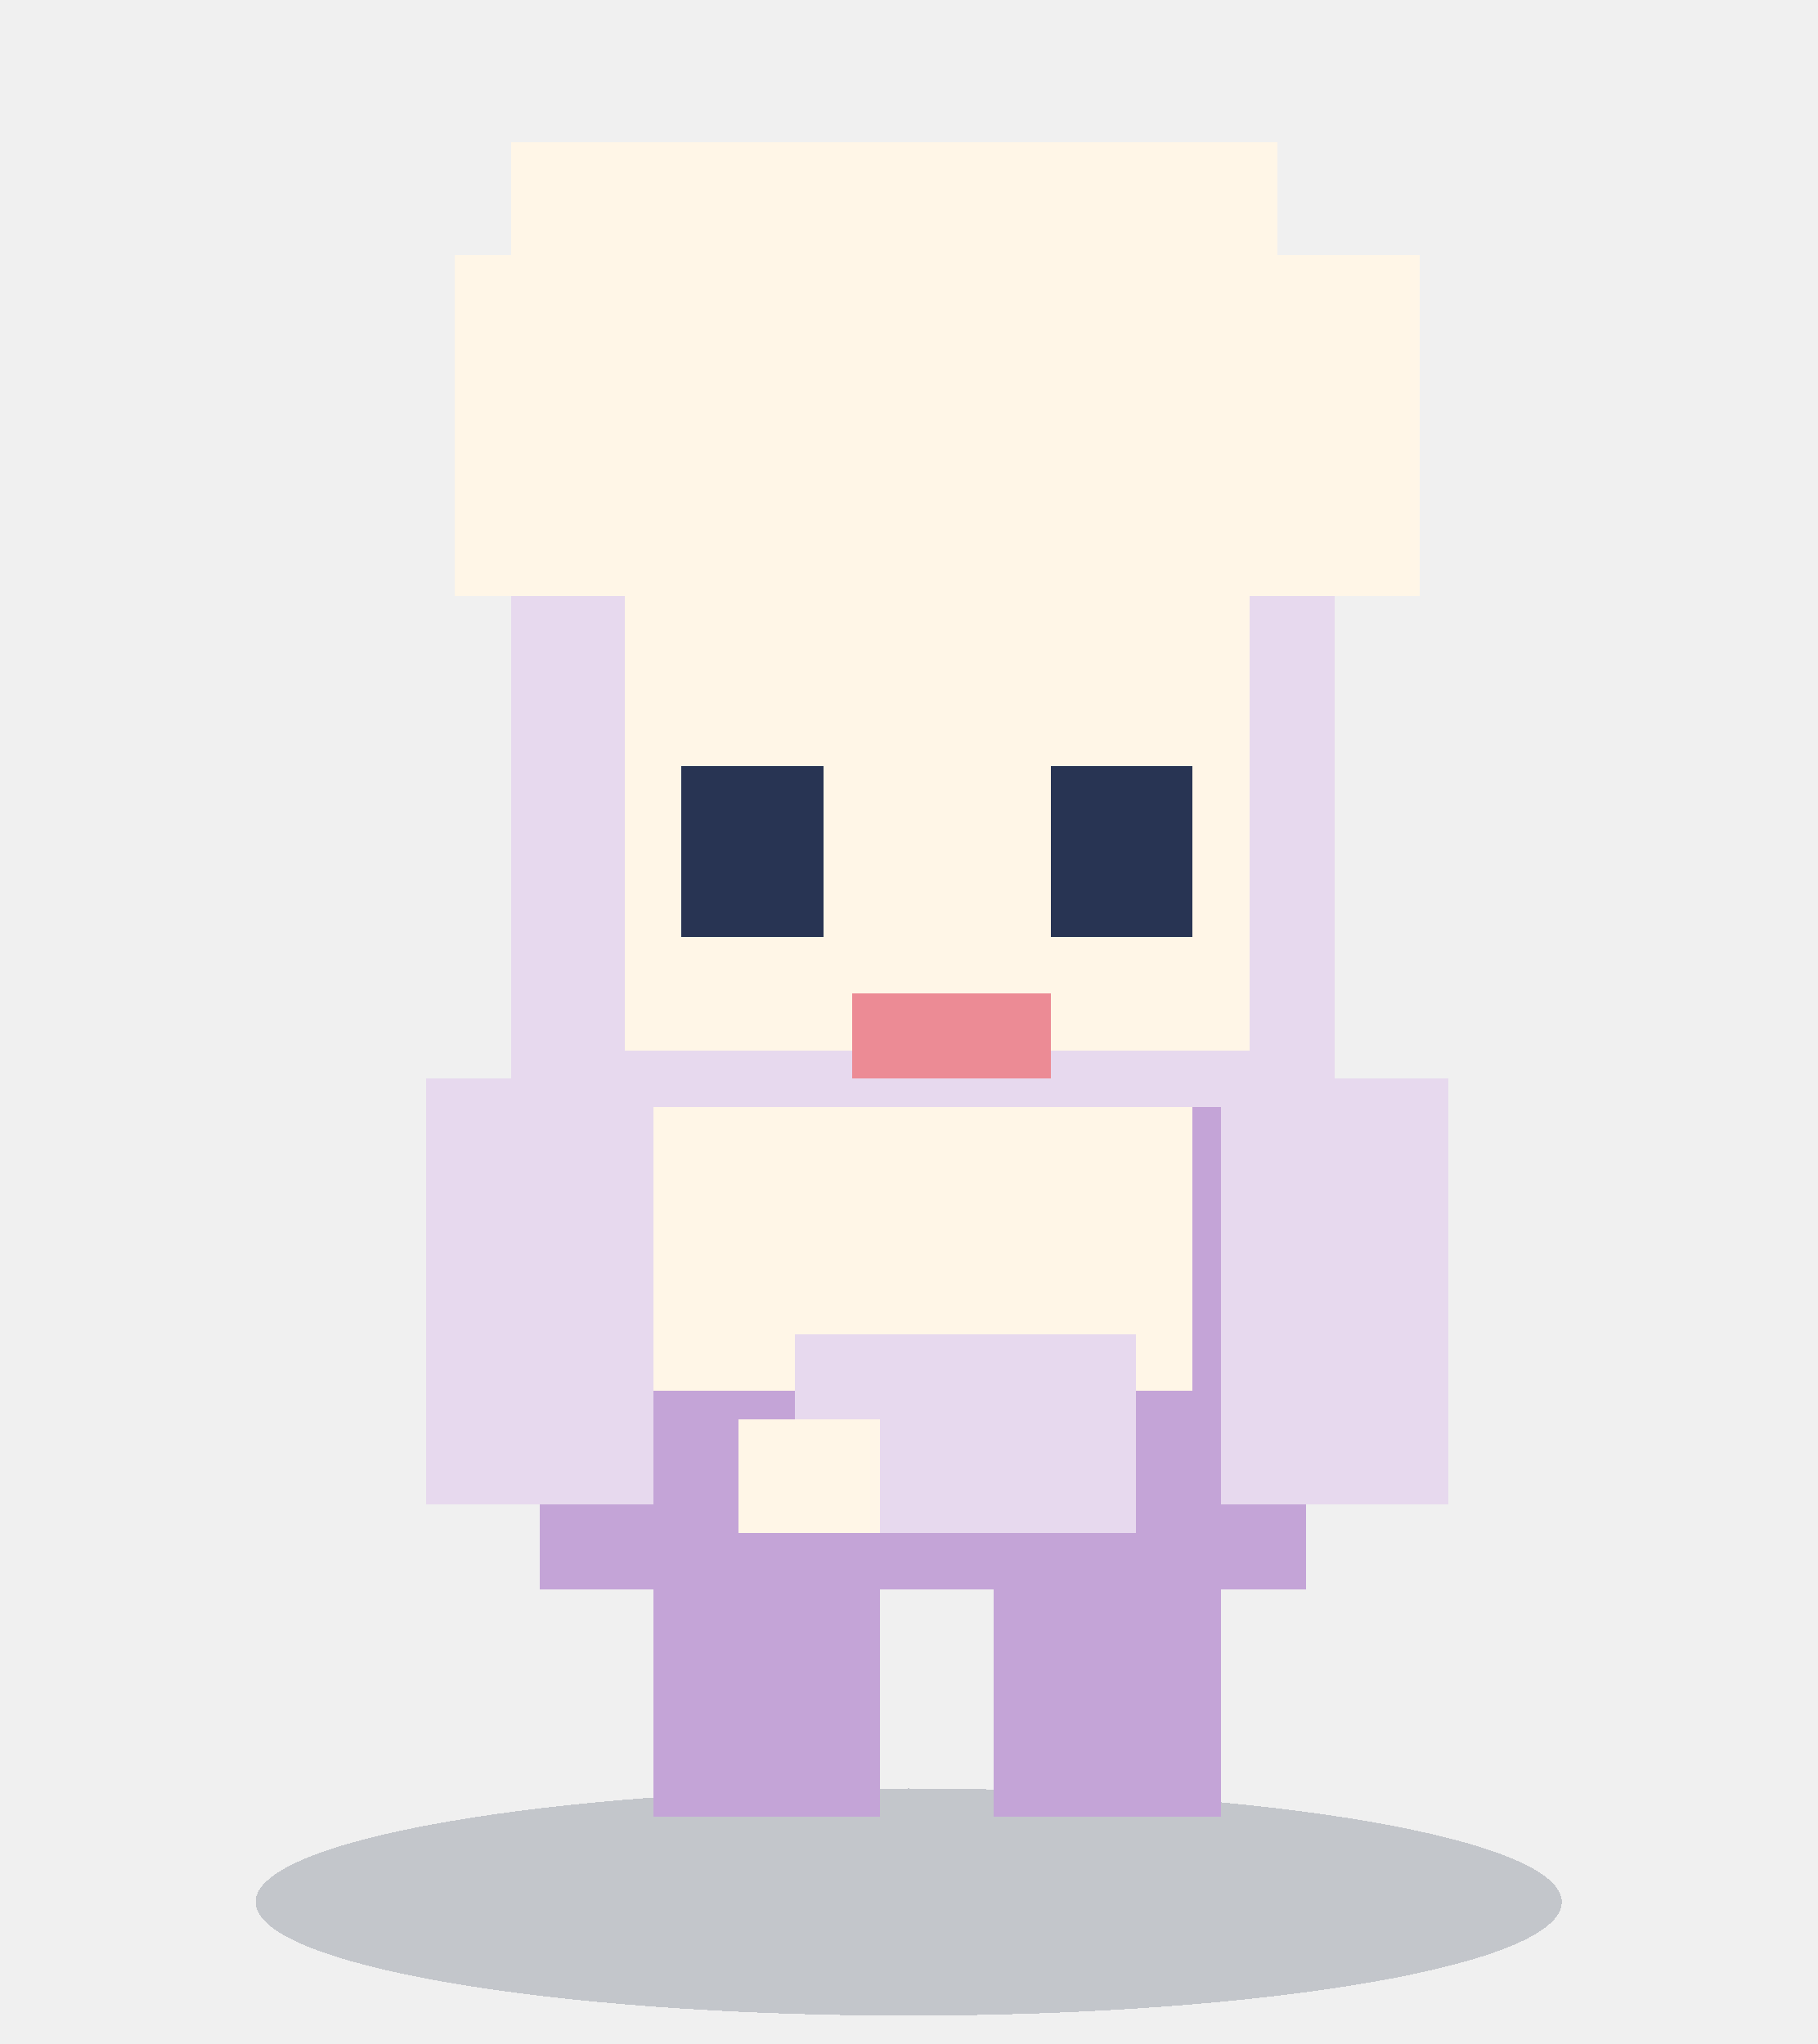
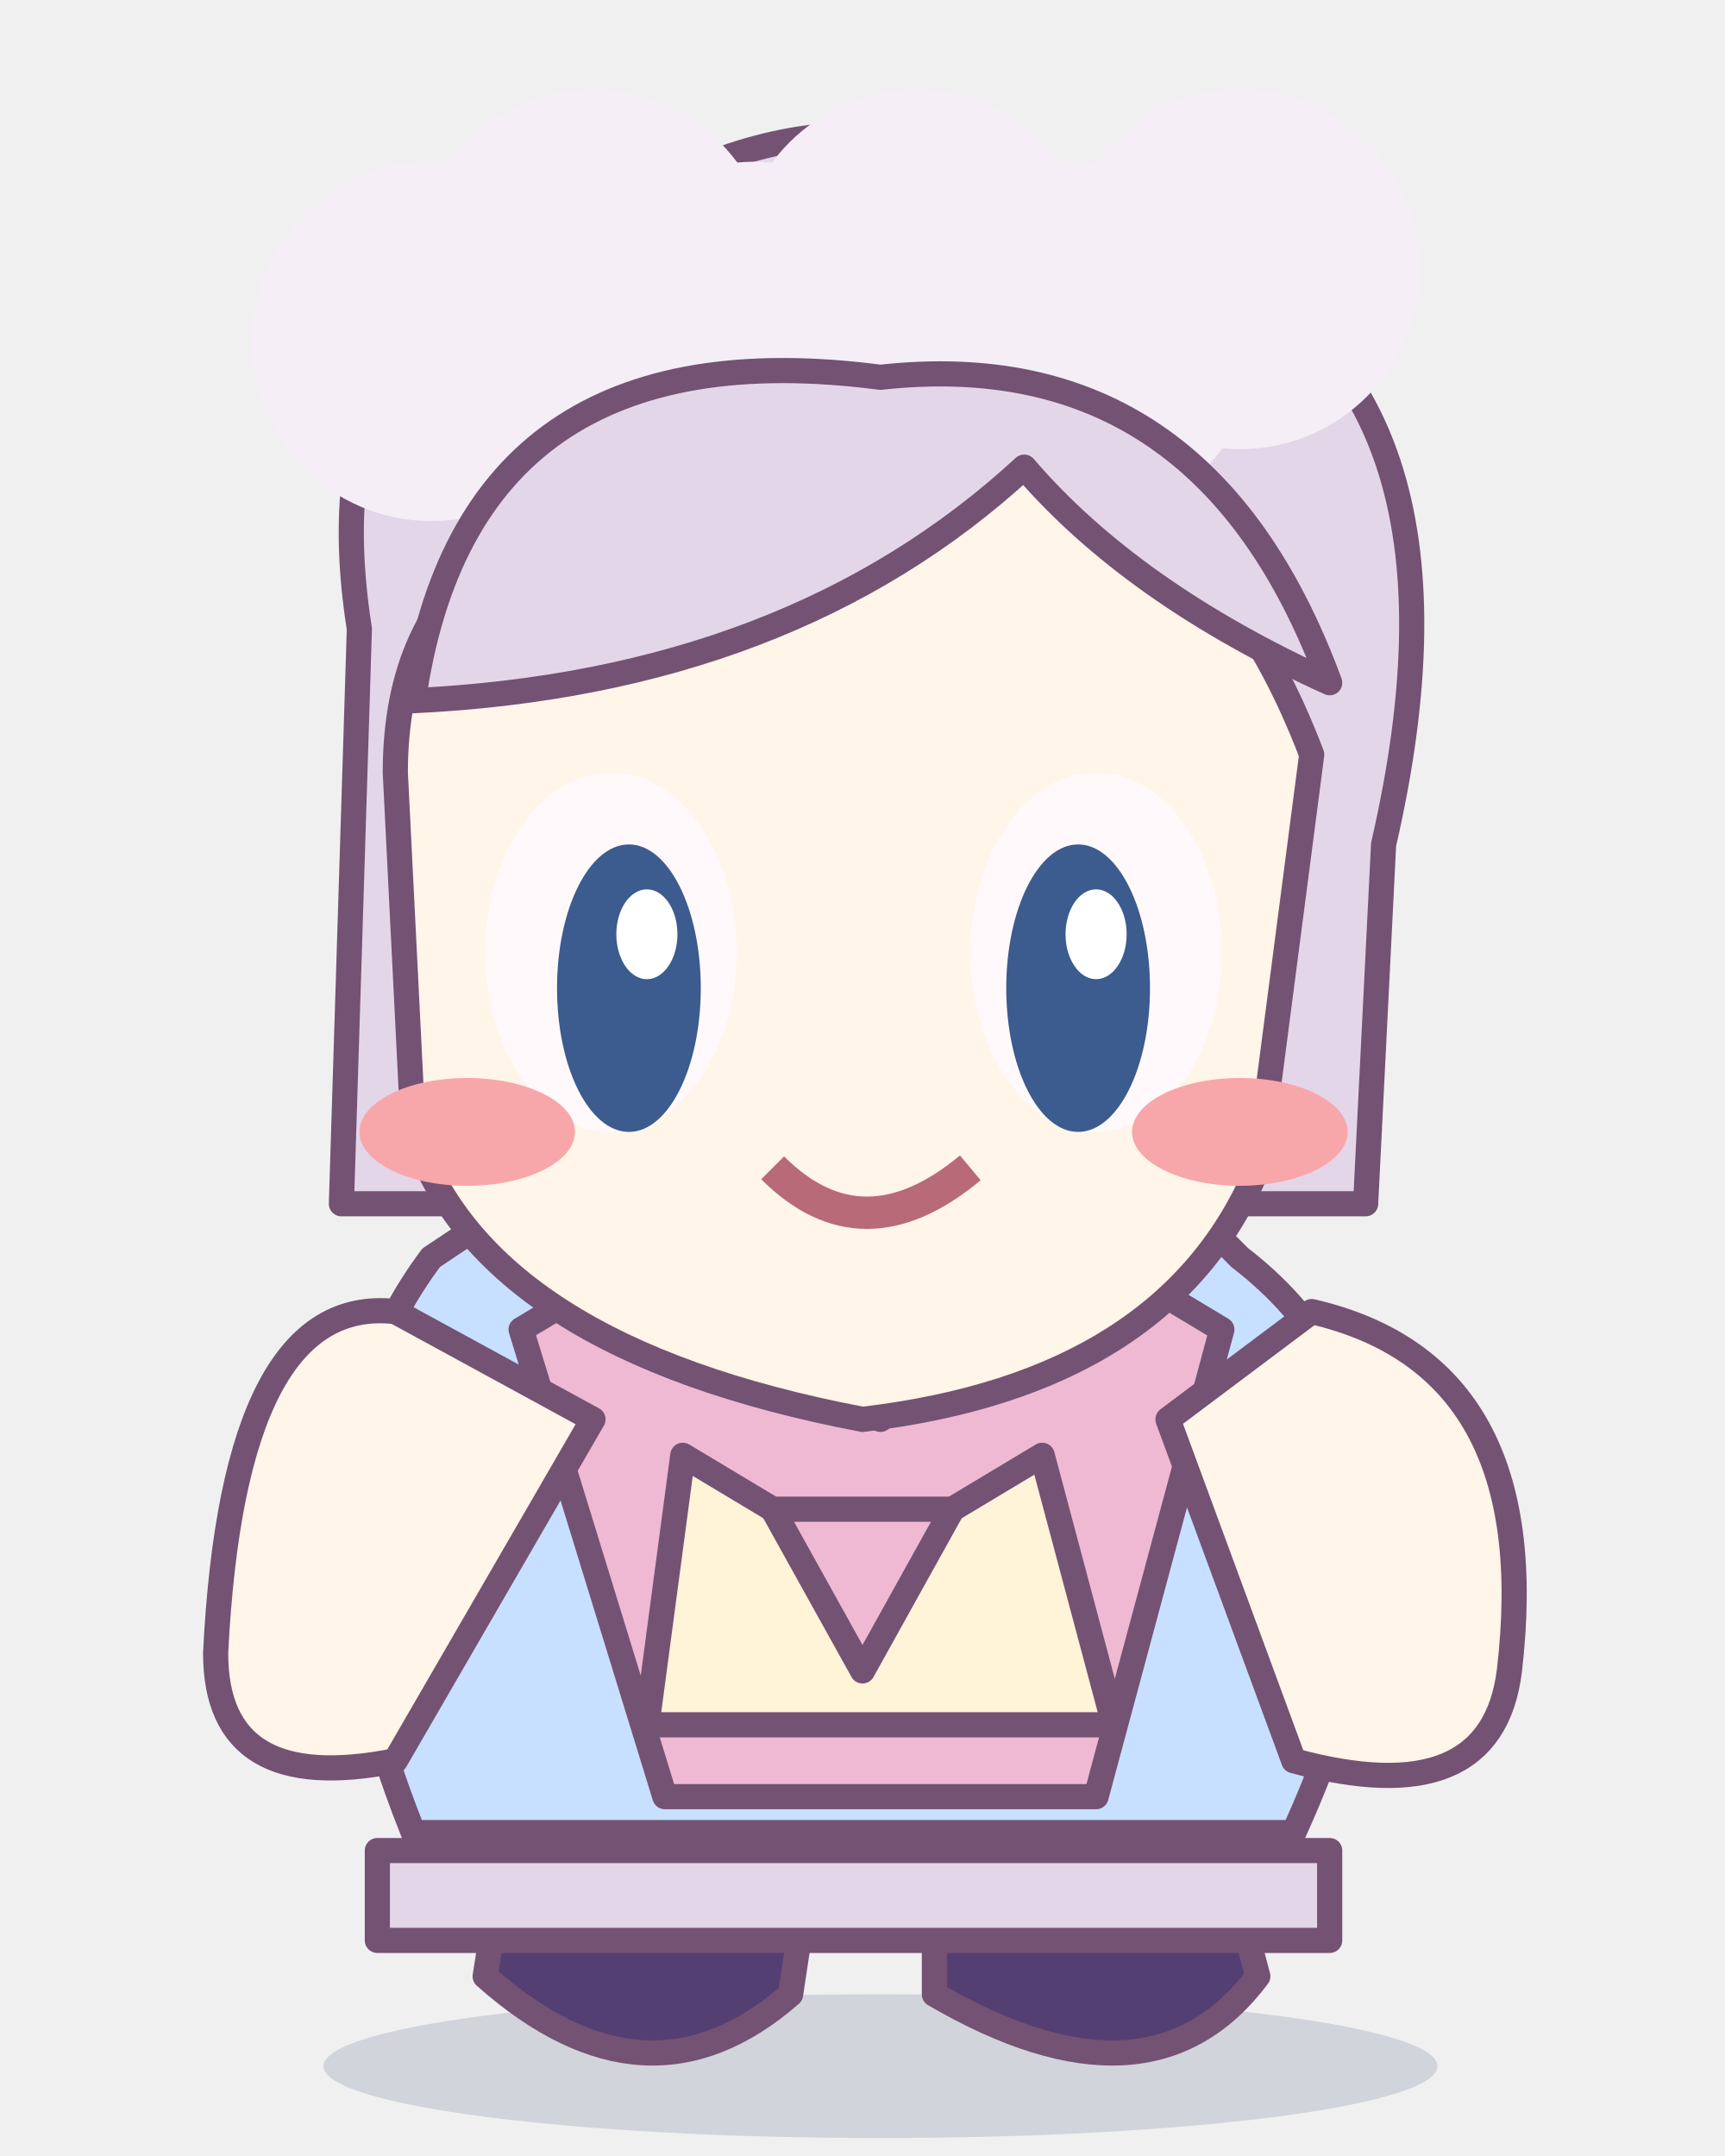
- <svg xmlns="http://www.w3.org/2000/svg" viewBox="0 0 64 72" shape-rendering="crispEdges">
-   <ellipse cx="32" cy="67" rx="23" ry="4" fill="#24304a" opacity=".22" />
-   <rect x="23" y="48" width="8" height="16" fill="#c4a4d7" />
-   <rect x="35" y="48" width="8" height="16" fill="#c4a4d7" />
-   <rect x="19" y="32" width="27" height="24" fill="#c4a4d7" />
-   <rect x="23" y="34" width="19" height="15" fill="#fff6e7" />
-   <rect x="15" y="38" width="8" height="15" fill="#e7d9ee" />
-   <rect x="43" y="38" width="8" height="15" fill="#e7d9ee" />
-   <rect x="18" y="13" width="29" height="26" fill="#e7d9ee" />
-   <rect x="20" y="12" width="25" height="8" fill="#c4a4d7" />
-   <rect x="22" y="20" width="22" height="17" fill="#fff6e7" />
-   <rect x="24" y="27" width="5" height="6" fill="#283453" />
-   <rect x="37" y="27" width="5" height="6" fill="#283453" />
-   <rect x="30" y="35" width="7" height="3" fill="#ec8b95" />
-   <rect x="16" y="9" width="34" height="12" fill="#fff6e7" />
-   <rect x="18" y="5" width="27" height="8" fill="#fff6e7" />
-   <rect x="28" y="47" width="12" height="7" fill="#e7d9ee" />
-   <rect x="26" y="50" width="5" height="4" fill="#fff6e7" />
+ <svg xmlns="http://www.w3.org/2000/svg" viewBox="0 0 96 120">
+   <defs>
+     <linearGradient id="g" x2=".2" y2="1">
+       <stop stop-color="#e4d6e9" />
+       <stop offset="1" stop-color="#c8e0ff" />
+     </linearGradient>
+   </defs>
+   <ellipse cx="49" cy="115" rx="31" ry="4" fill="#38476a" opacity=".17" />
+   <path d="M30 91L27 110Q36 118 44 111L47 91ZM52 91L52 111Q64 118 70 110L65 91Z" fill="#543f72" stroke="#745273" stroke-width="1.4" stroke-linejoin="round" />
+   <path d="M24 70Q15 82 23 102L72 102Q82 80 69 70L61 62L36 62Z" fill="#c8e0ff" stroke="#745273" stroke-width="1.4" stroke-linejoin="round" />
+   <path d="M29 74L39 68L49 79L58 68L68 74L61 100L37 100Z" fill="#efb9d3" stroke="#745273" stroke-width="1.4" stroke-linejoin="round" />
+   <path d="M22 73Q13 72 12 92Q12 100 22 98L33 79ZM73 73Q86 76 84 93Q83 101 72 98L65 79Z" fill="#fff5e9" stroke="#745273" stroke-width="1.4" stroke-linejoin="round" />
+   <path d="M20 35Q17 16 34 12Q49 2 66 14Q83 21 77 47L76 67L19 67Z" fill="#e4d6e9" stroke="#745273" stroke-width="1.4" stroke-linejoin="round" />
+   <ellipse cx="24" cy="19" rx="10" ry="10" fill="#f5eef6" />
+   <ellipse cx="33" cy="15" rx="10" ry="10" fill="#f5eef6" />
+   <ellipse cx="42" cy="19" rx="10" ry="10" fill="#f5eef6" />
+   <ellipse cx="51" cy="15" rx="10" ry="10" fill="#f5eef6" />
+   <ellipse cx="60" cy="19" rx="10" ry="10" fill="#f5eef6" />
+   <ellipse cx="69" cy="15" rx="10" ry="10" fill="#f5eef6" />
+   <path d="M22 43Q22 26 45 27Q65 21 73 42L70 65Q65 77 48 79Q27 75 23 63Z" fill="#fff5e9" stroke="#745273" stroke-width="1.4" stroke-linejoin="round" />
+   <path d="M23 39Q26 18 49 21Q67 19 74 38Q63 33 57 26Q44 38 23 39Z" fill="#e4d6e9" stroke="#745273" stroke-width="1.4" stroke-linejoin="round" />
+   <ellipse cx="34" cy="53" rx="7" ry="10" fill="#fff9fb" />
+   <ellipse cx="61" cy="53" rx="7" ry="10" fill="#fff9fb" />
+   <ellipse cx="35" cy="55" rx="4" ry="8" fill="#3c5b8f" />
+   <ellipse cx="60" cy="55" rx="4" ry="8" fill="#3c5b8f" />
+   <ellipse cx="36" cy="52" rx="1.7" ry="2.5" fill="white" />
+   <ellipse cx="61" cy="52" rx="1.7" ry="2.5" fill="white" />
+   <ellipse cx="26" cy="63" rx="6" ry="3" fill="#f7a7aa" />
+   <ellipse cx="69" cy="63" rx="6" ry="3" fill="#f7a7aa" />
+   <path d="M43 65Q48 70 54 65" fill="none" stroke="#b86a78" stroke-width="1.8" stroke-linejoin="round" />
+   <path d="M38 81L48 87L58 81L62 96L36 96Z" fill="#fff3d8" stroke="#745273" stroke-width="1.4" stroke-linejoin="round" />
+   <path d="M43 84L48 93L53 84Z" fill="#efb9d3" stroke="#745273" stroke-width="1.4" stroke-linejoin="round" />
+   <path d="M21 103H74V108H21Z" fill="#e4d6e9" stroke="#745273" stroke-width="1.4" stroke-linejoin="round" />
</svg>
